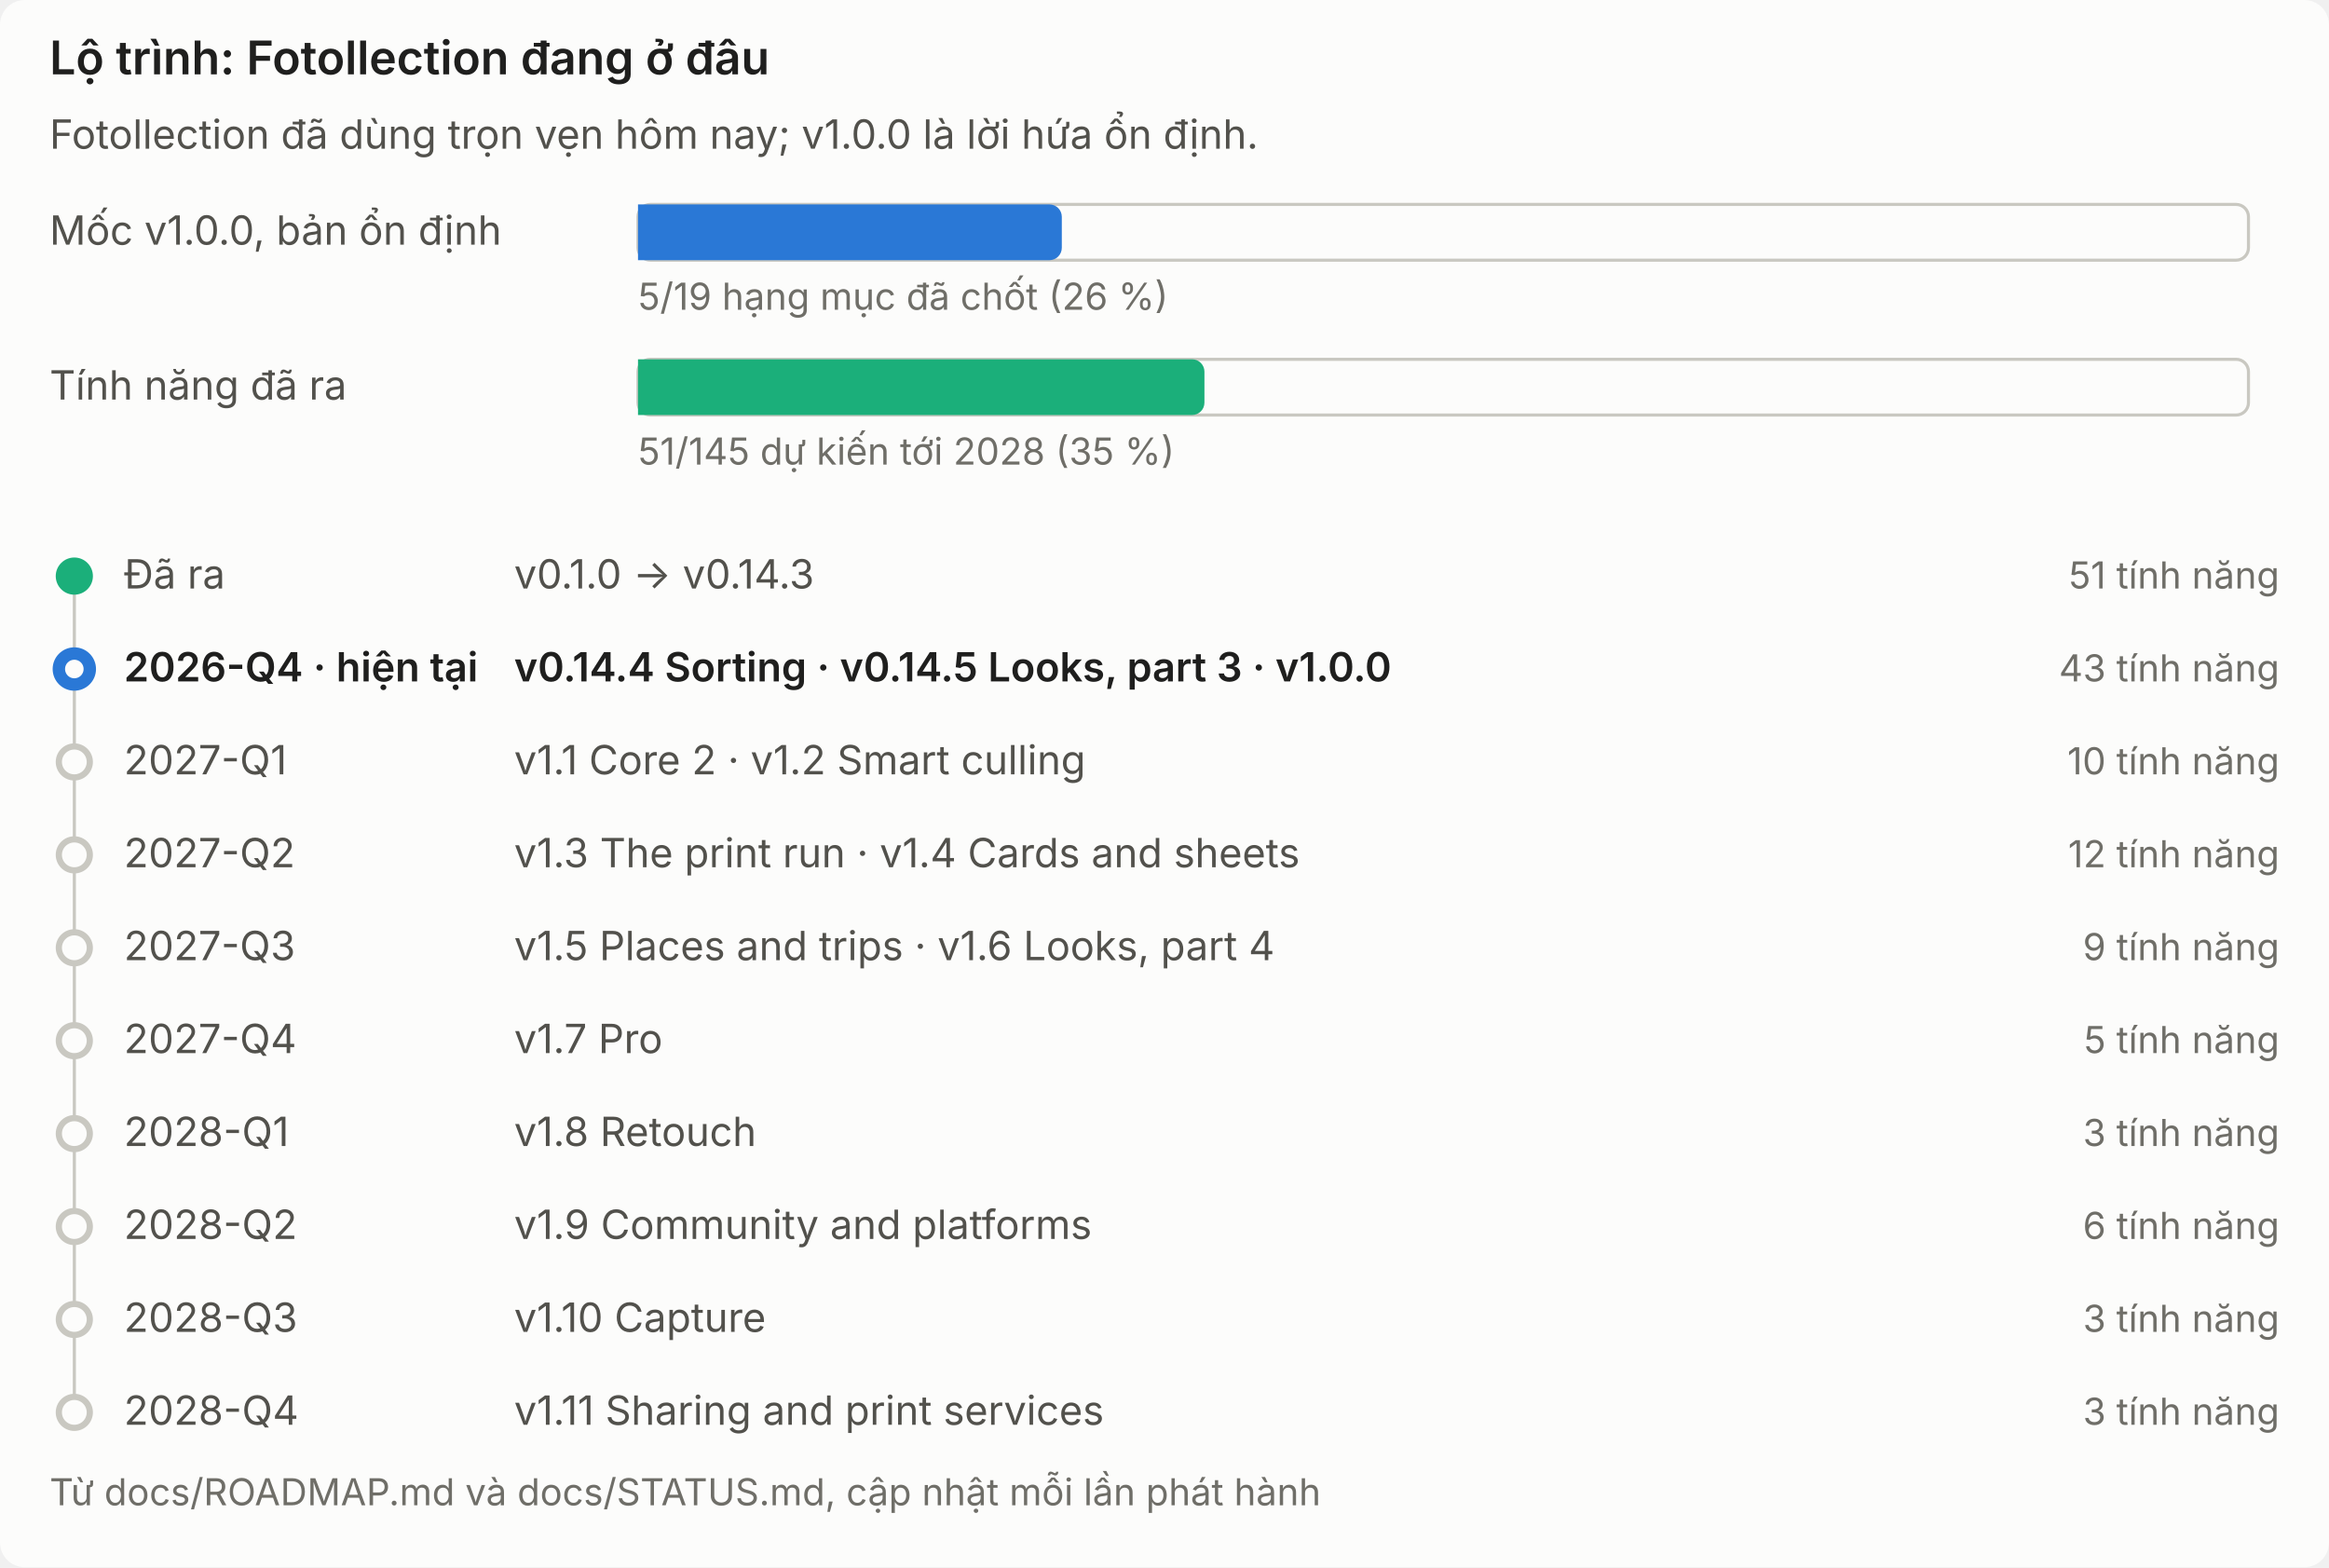
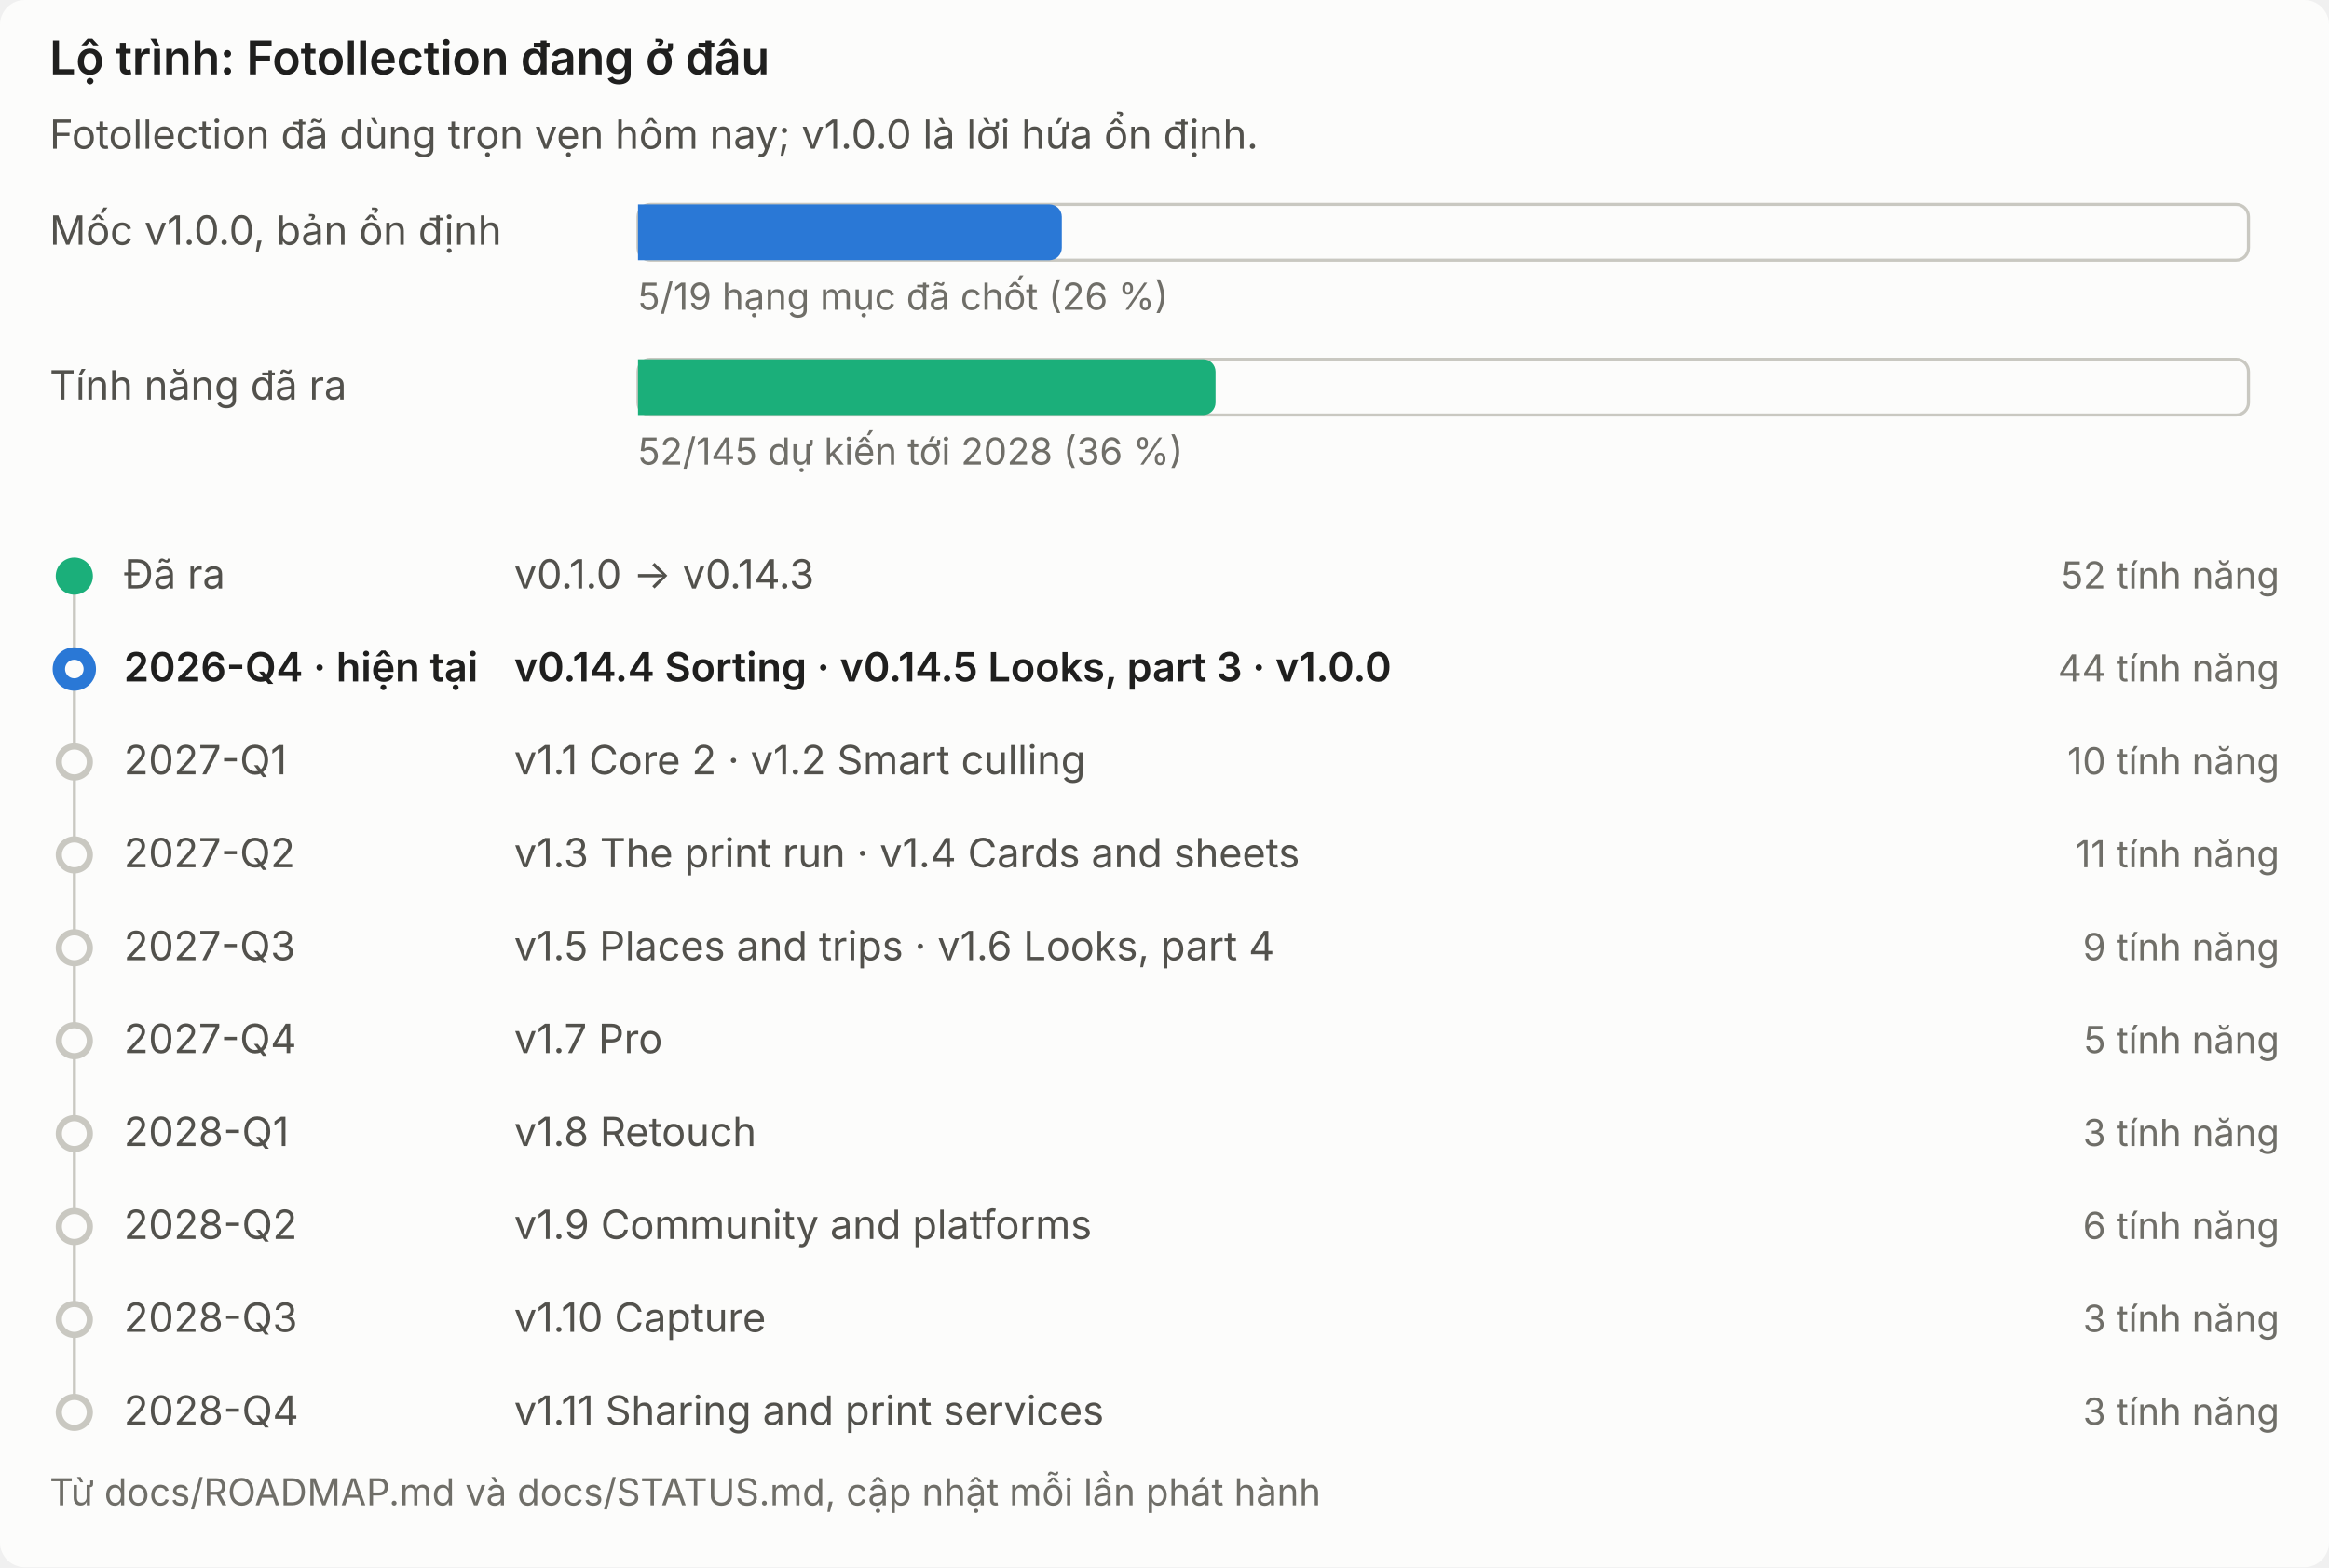
<svg xmlns="http://www.w3.org/2000/svg" viewBox="-16 -16 752 506" width="752" height="506" role="img" aria-labelledby="t d">
  <style>
  .bg{fill:#fcfcfb} .t1{fill:#1f1f1e;font:600 13px system-ui,-apple-system,Segoe UI,sans-serif}
  .t2{fill:#52514c;font:13px system-ui,-apple-system,Segoe UI,sans-serif}
  .t3{fill:#6f6e68;font:12px system-ui,-apple-system,Segoe UI,sans-serif}
  .h{font-size:15px} .num{font-variant-numeric:tabular-nums} .axis{stroke:#c9c8c1;stroke-width:1}
  .ref{stroke:#52514c;stroke-width:1.5;stroke-dasharray:4 3} .refw{stroke:#eb6834;stroke-width:1.5;stroke-dasharray:4 3}
  .s1{fill:#2a78d6} .old{fill-opacity:.45} .s2{fill:#eb6834} .s3{fill:#1baf7a} .s4{fill:#eda100} .s5{fill:#e87ba4} .gap{stroke:#fcfcfb;stroke-width:2}
  .in{fill:#fff}
  @media (prefers-color-scheme: dark){
    .bg{fill:#1a1a19} .t1{fill:#f0efec} .t2{fill:#c3c2b7} .t3{fill:#9d9c93} .axis{stroke:#45443f}
    .ref{stroke:#c3c2b7} .refw{stroke:#d95926}
    .s1{fill:#3987e5} .s2{fill:#d95926} .s3{fill:#199e70} .s4{fill:#c98500} .s5{fill:#d55181} .gap{stroke:#1a1a19}
  }
</style>
  <rect class="bg" x="-16" y="-16" width="752" height="506" rx="8" />
  <text class="t1 h" x="0" y="8">Lộ trình: Fotollection đang ở đâu</text>
  <text class="t2" x="0" y="32">Fotollection đã dùng trọn vẹn hôm nay; v1.0.0 là lời hứa ổn định.</text>
  <text class="t2" x="0" y="63">Mốc v1.0.0, bản ổn định</text>
  <rect class="axis" x="190" y="50" width="520" height="18" rx="4" fill="none" />
  <path class="s1" d="M190 50h132.842a4 4 0 0 1 4 4v10a4 4 0 0 1 -4 4h-132.842z" />
  <text class="t3 num" x="190" y="84">5/19 hạng mục đã chốt (26 %)</text>
  <text class="t2" x="0" y="113">Tính năng đã ra</text>
  <rect class="axis" x="190" y="100" width="520" height="18" rx="4" fill="none" />
-   <path class="s3" d="M190 100h178.897a4 4 0 0 1 4 4v10a4 4 0 0 1 -4 4h-178.897z" />
-   <text class="t3 num" x="190" y="134">51/145 dự kiến tới 2028 (35 %)</text>
+   <path class="s3" d="M190 100h182.483a4 4 0 0 1 4 4v10a4 4 0 0 1 -4 4h-182.483z" />
+   <text class="t3 num" x="190" y="134">52/145 dự kiến tới 2028 (36 %)</text>
  <line class="axis" x1="8" x2="8" y1="170" y2="440" />
  <circle class="s3" cx="8" cy="170" r="6" />
  <text class="t2" x="24" y="174">Đã ra</text>
  <text class="t2" x="150" y="174">v0.1.0 → v0.14.3</text>
-   <text class="t3 num" x="720" y="174" text-anchor="end">51 tính năng</text>
+   <text class="t3 num" x="720" y="174" text-anchor="end">52 tính năng</text>
  <circle class="s1" cx="8" cy="200" r="7" />
  <circle class="bg" cx="8" cy="200" r="3" />
  <text class="t1" x="24" y="204">2026-Q4 · hiện tại</text>
  <text class="t1" x="150" y="204">v0.14.4 Sorting · v0.14.5 Looks, part 3 · v1.0.0</text>
-   <text class="t3 num" x="720" y="204" text-anchor="end">43 tính năng</text>
+   <text class="t3 num" x="720" y="204" text-anchor="end">44 tính năng</text>
  <circle class="bg axis" cx="8" cy="230" r="5" style="stroke-width:2" />
  <text class="t2" x="24" y="234">2027-Q1</text>
  <text class="t2" x="150" y="234">v1.1 Core 2 · v1.2 Smart culling</text>
  <text class="t3 num" x="720" y="234" text-anchor="end">10 tính năng</text>
  <circle class="bg axis" cx="8" cy="260" r="5" style="stroke-width:2" />
  <text class="t2" x="24" y="264">2027-Q2</text>
  <text class="t2" x="150" y="264">v1.3 The print run · v1.4 Cards and sheets</text>
-   <text class="t3 num" x="720" y="264" text-anchor="end">12 tính năng</text>
+   <text class="t3 num" x="720" y="264" text-anchor="end">11 tính năng</text>
  <circle class="bg axis" cx="8" cy="290" r="5" style="stroke-width:2" />
  <text class="t2" x="24" y="294">2027-Q3</text>
  <text class="t2" x="150" y="294">v1.5 Places and trips · v1.6 Looks, part 4</text>
  <text class="t3 num" x="720" y="294" text-anchor="end">9 tính năng</text>
  <circle class="bg axis" cx="8" cy="320" r="5" style="stroke-width:2" />
  <text class="t2" x="24" y="324">2027-Q4</text>
  <text class="t2" x="150" y="324">v1.7 Pro</text>
  <text class="t3 num" x="720" y="324" text-anchor="end">5 tính năng</text>
  <circle class="bg axis" cx="8" cy="350" r="5" style="stroke-width:2" />
  <text class="t2" x="24" y="354">2028-Q1</text>
  <text class="t2" x="150" y="354">v1.8 Retouch</text>
  <text class="t3 num" x="720" y="354" text-anchor="end">3 tính năng</text>
  <circle class="bg axis" cx="8" cy="380" r="5" style="stroke-width:2" />
  <text class="t2" x="24" y="384">2028-Q2</text>
  <text class="t2" x="150" y="384">v1.9 Community and platforms</text>
  <text class="t3 num" x="720" y="384" text-anchor="end">6 tính năng</text>
  <circle class="bg axis" cx="8" cy="410" r="5" style="stroke-width:2" />
  <text class="t2" x="24" y="414">2028-Q3</text>
  <text class="t2" x="150" y="414">v1.10 Capture</text>
  <text class="t3 num" x="720" y="414" text-anchor="end">3 tính năng</text>
  <circle class="bg axis" cx="8" cy="440" r="5" style="stroke-width:2" />
  <text class="t2" x="24" y="444">2028-Q4</text>
  <text class="t2" x="150" y="444">v1.11 Sharing and print services</text>
  <text class="t3 num" x="720" y="444" text-anchor="end">3 tính năng</text>
  <text class="t3" x="0" y="470">Từ docs/ROADMAP.md và docs/STATUS.md, cập nhật mỗi lần phát hành</text>
</svg>
